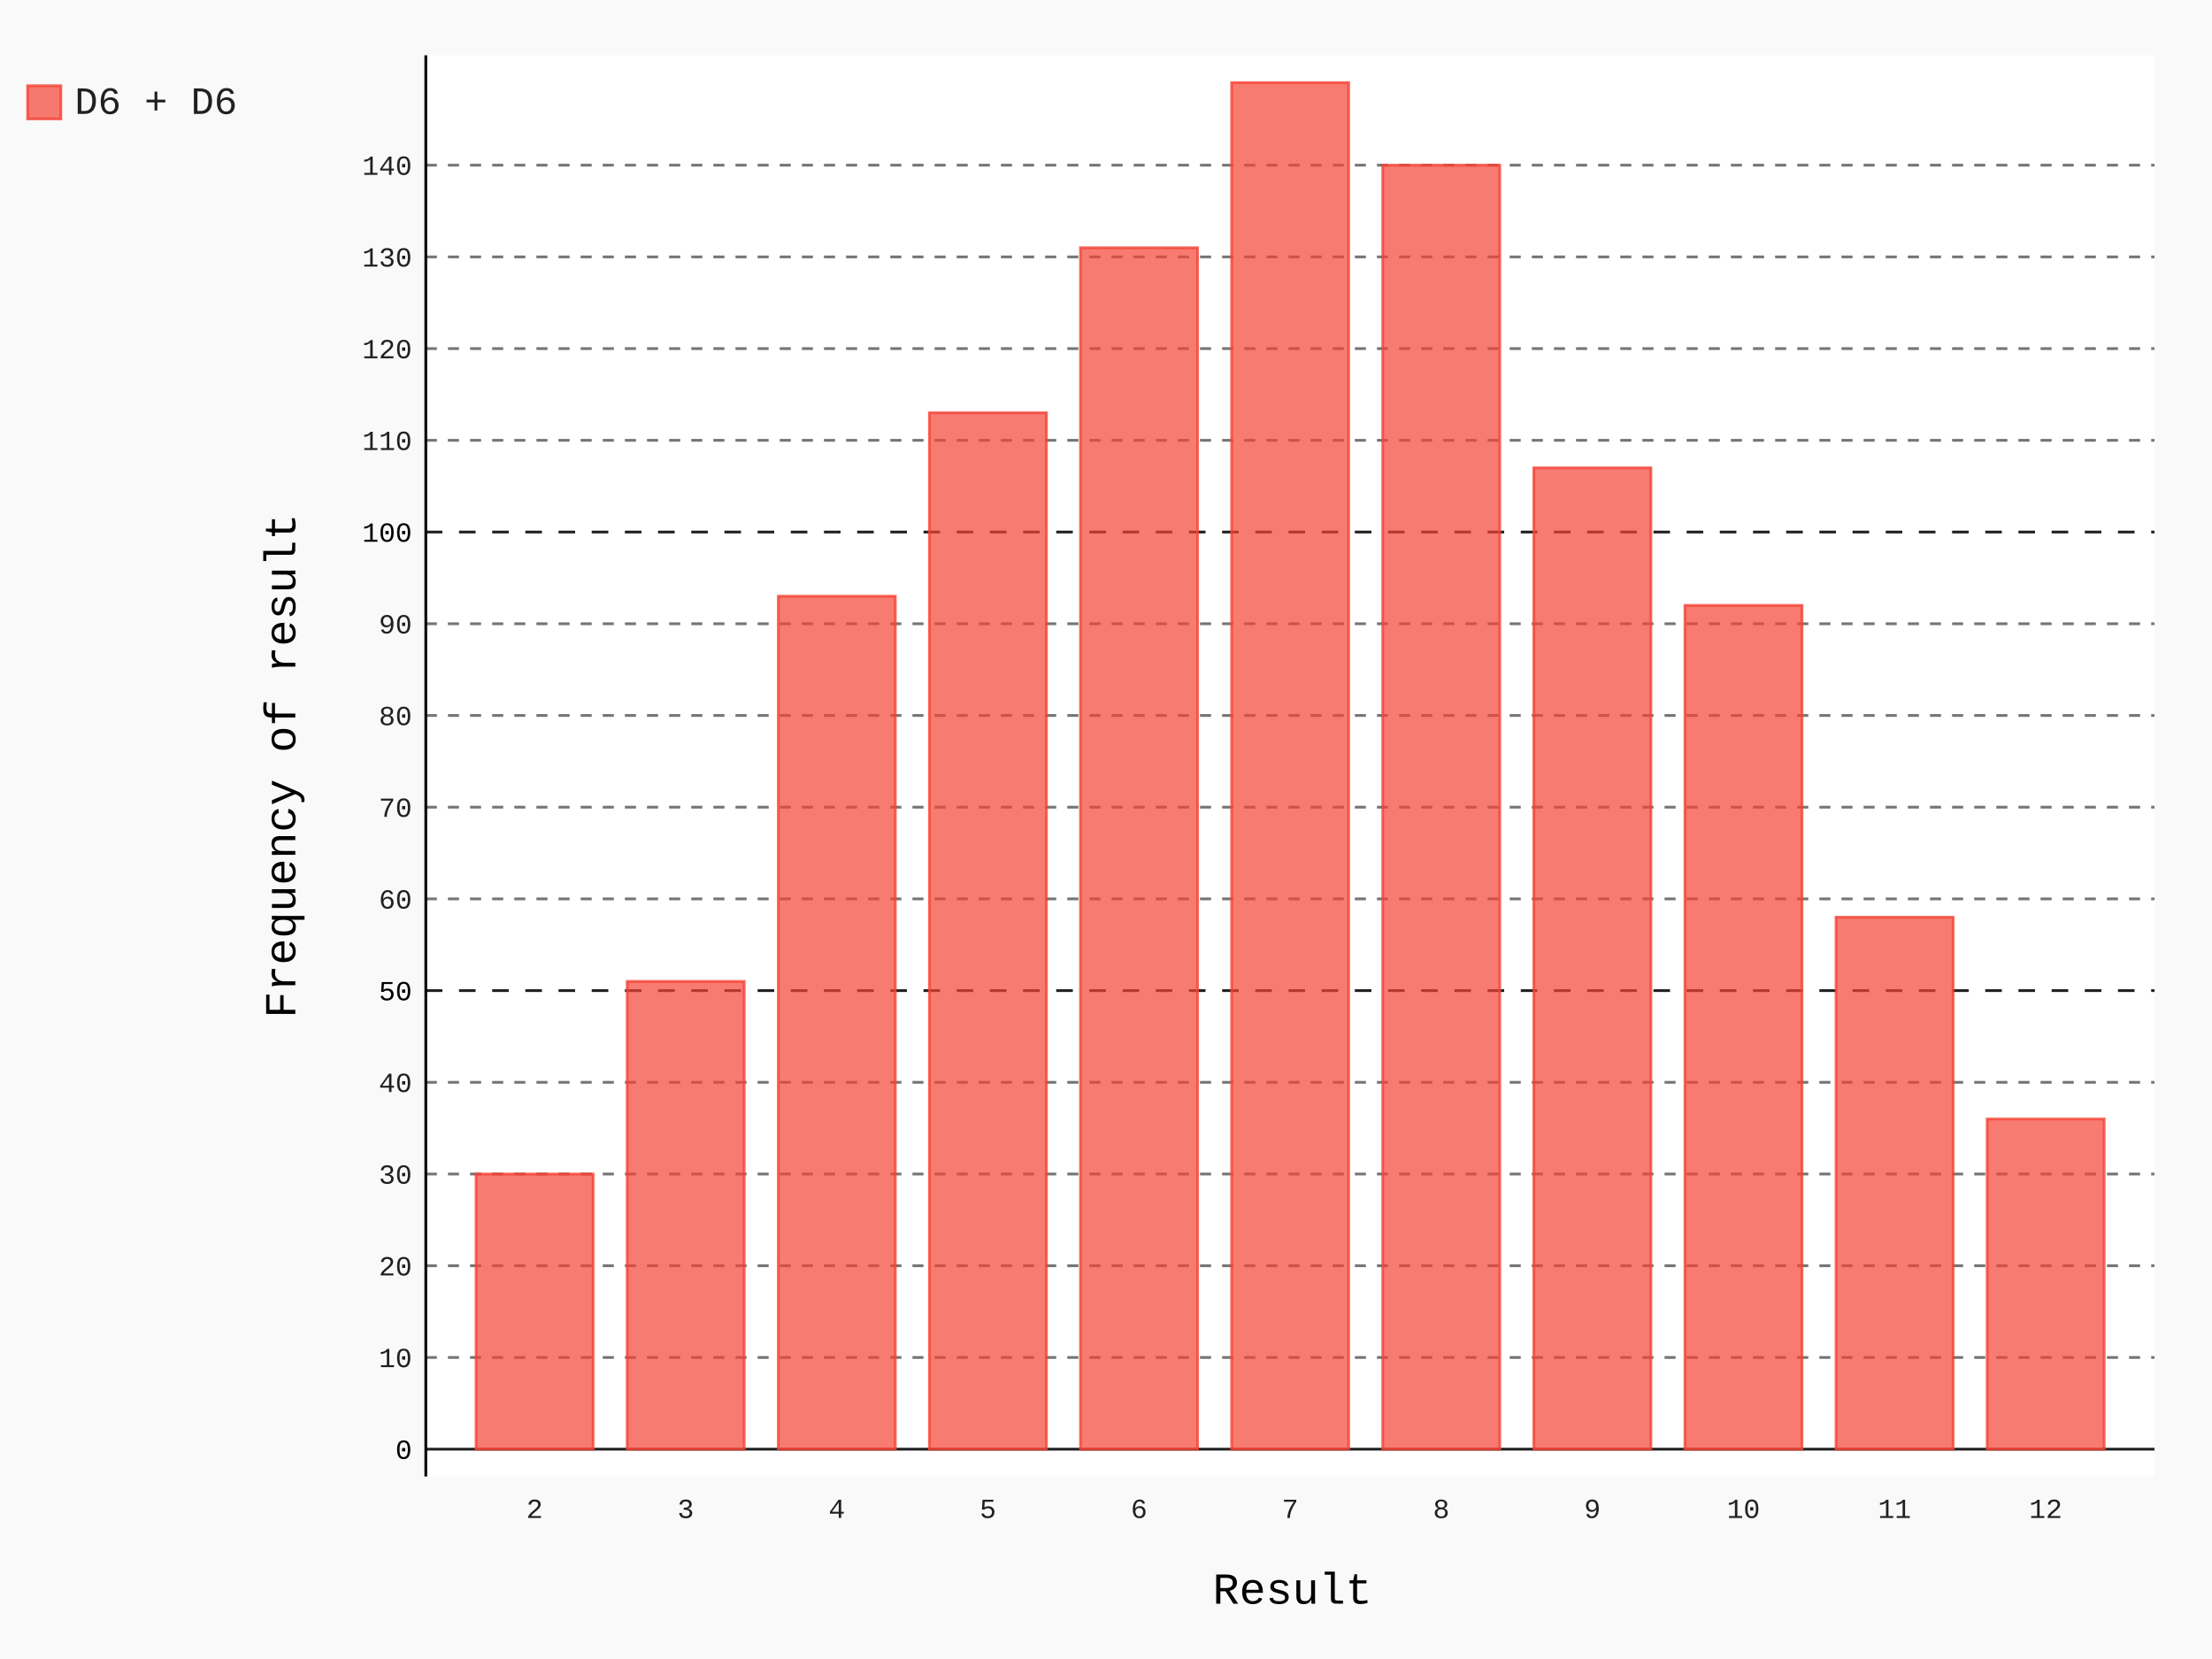
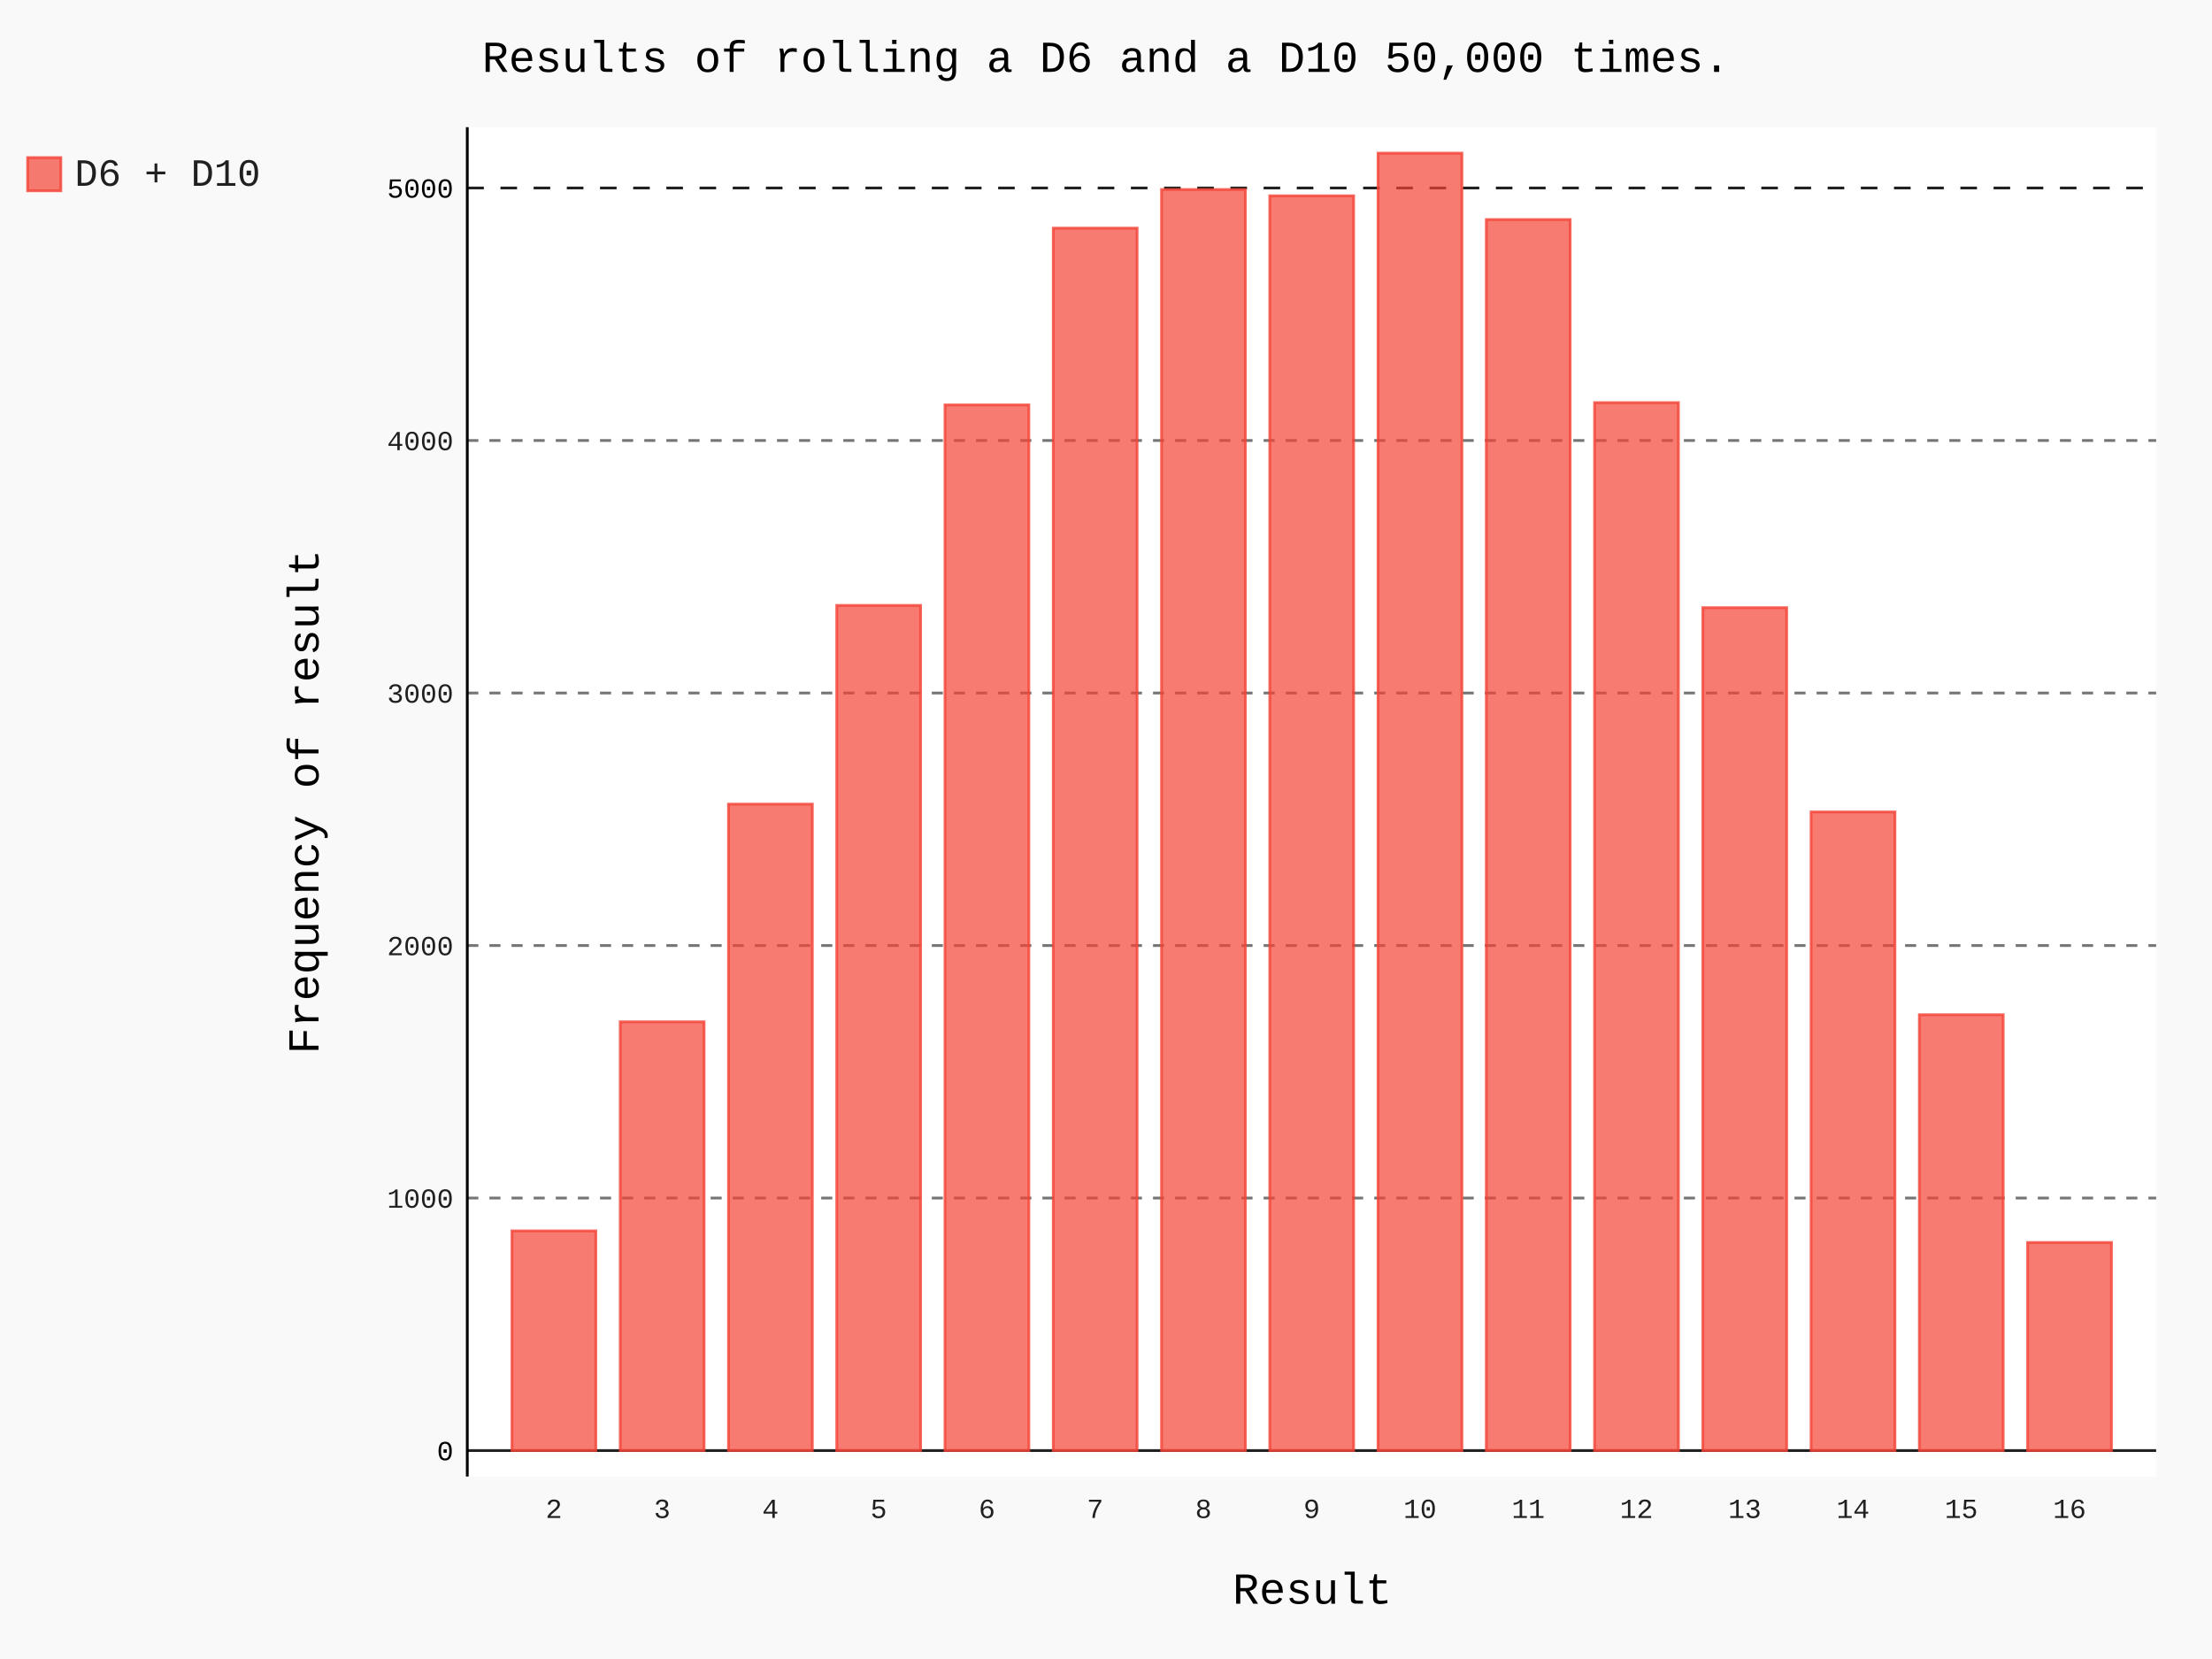
- <svg xmlns="http://www.w3.org/2000/svg" id="chart-9e3be3bb-e53a-46c8-a99c-ac8802797028" class="pygal-chart" viewBox="0 0 800 600">
+ <svg xmlns="http://www.w3.org/2000/svg" id="chart-8263d4ad-8471-48f7-a145-bf9bddc63be5" class="pygal-chart" viewBox="0 0 800 600">
  <defs>
-     <style type="text/css">#chart-9e3be3bb-e53a-46c8-a99c-ac8802797028{-webkit-user-select:none;-webkit-font-smoothing:antialiased;font-family:Consolas,"Liberation Mono",Menlo,Courier,monospace}#chart-9e3be3bb-e53a-46c8-a99c-ac8802797028 .title{font-family:Consolas,"Liberation Mono",Menlo,Courier,monospace;font-size:16px}#chart-9e3be3bb-e53a-46c8-a99c-ac8802797028 .legends .legend text{font-family:Consolas,"Liberation Mono",Menlo,Courier,monospace;font-size:14px}#chart-9e3be3bb-e53a-46c8-a99c-ac8802797028 .axis text{font-family:Consolas,"Liberation Mono",Menlo,Courier,monospace;font-size:10px}#chart-9e3be3bb-e53a-46c8-a99c-ac8802797028 .axis text.major{font-family:Consolas,"Liberation Mono",Menlo,Courier,monospace;font-size:10px}#chart-9e3be3bb-e53a-46c8-a99c-ac8802797028 .text-overlay text.value{font-family:Consolas,"Liberation Mono",Menlo,Courier,monospace;font-size:16px}#chart-9e3be3bb-e53a-46c8-a99c-ac8802797028 .text-overlay text.label{font-family:Consolas,"Liberation Mono",Menlo,Courier,monospace;font-size:10px}#chart-9e3be3bb-e53a-46c8-a99c-ac8802797028 .tooltip{font-family:Consolas,"Liberation Mono",Menlo,Courier,monospace;font-size:14px}#chart-9e3be3bb-e53a-46c8-a99c-ac8802797028 text.no_data{font-family:Consolas,"Liberation Mono",Menlo,Courier,monospace;font-size:64px}
- #chart-9e3be3bb-e53a-46c8-a99c-ac8802797028{background-color:rgba(249,249,249,1)}#chart-9e3be3bb-e53a-46c8-a99c-ac8802797028 path,#chart-9e3be3bb-e53a-46c8-a99c-ac8802797028 line,#chart-9e3be3bb-e53a-46c8-a99c-ac8802797028 rect,#chart-9e3be3bb-e53a-46c8-a99c-ac8802797028 circle{-webkit-transition:150ms;-moz-transition:150ms;transition:150ms}#chart-9e3be3bb-e53a-46c8-a99c-ac8802797028 .graph &gt; .background{fill:rgba(249,249,249,1)}#chart-9e3be3bb-e53a-46c8-a99c-ac8802797028 .plot &gt; .background{fill:rgba(255,255,255,1)}#chart-9e3be3bb-e53a-46c8-a99c-ac8802797028 .graph{fill:rgba(0,0,0,.87)}#chart-9e3be3bb-e53a-46c8-a99c-ac8802797028 text.no_data{fill:rgba(0,0,0,1)}#chart-9e3be3bb-e53a-46c8-a99c-ac8802797028 .title{fill:rgba(0,0,0,1)}#chart-9e3be3bb-e53a-46c8-a99c-ac8802797028 .legends .legend text{fill:rgba(0,0,0,.87)}#chart-9e3be3bb-e53a-46c8-a99c-ac8802797028 .legends .legend:hover text{fill:rgba(0,0,0,1)}#chart-9e3be3bb-e53a-46c8-a99c-ac8802797028 .axis .line{stroke:rgba(0,0,0,1)}#chart-9e3be3bb-e53a-46c8-a99c-ac8802797028 .axis .guide.line{stroke:rgba(0,0,0,.54)}#chart-9e3be3bb-e53a-46c8-a99c-ac8802797028 .axis .major.line{stroke:rgba(0,0,0,.87)}#chart-9e3be3bb-e53a-46c8-a99c-ac8802797028 .axis text.major{fill:rgba(0,0,0,1)}#chart-9e3be3bb-e53a-46c8-a99c-ac8802797028 .axis.y .guides:hover .guide.line,#chart-9e3be3bb-e53a-46c8-a99c-ac8802797028 .line-graph .axis.x .guides:hover .guide.line,#chart-9e3be3bb-e53a-46c8-a99c-ac8802797028 .stackedline-graph .axis.x .guides:hover .guide.line,#chart-9e3be3bb-e53a-46c8-a99c-ac8802797028 .xy-graph .axis.x .guides:hover .guide.line{stroke:rgba(0,0,0,1)}#chart-9e3be3bb-e53a-46c8-a99c-ac8802797028 .axis .guides:hover text{fill:rgba(0,0,0,1)}#chart-9e3be3bb-e53a-46c8-a99c-ac8802797028 .reactive{fill-opacity:.7;stroke-opacity:.8}#chart-9e3be3bb-e53a-46c8-a99c-ac8802797028 .ci{stroke:rgba(0,0,0,.87)}#chart-9e3be3bb-e53a-46c8-a99c-ac8802797028 .reactive.active,#chart-9e3be3bb-e53a-46c8-a99c-ac8802797028 .active .reactive{fill-opacity:.8;stroke-opacity:.9;stroke-width:4}#chart-9e3be3bb-e53a-46c8-a99c-ac8802797028 .ci .reactive.active{stroke-width:1.5}#chart-9e3be3bb-e53a-46c8-a99c-ac8802797028 .series text{fill:rgba(0,0,0,1)}#chart-9e3be3bb-e53a-46c8-a99c-ac8802797028 .tooltip rect{fill:rgba(255,255,255,1);stroke:rgba(0,0,0,1);-webkit-transition:opacity 150ms;-moz-transition:opacity 150ms;transition:opacity 150ms}#chart-9e3be3bb-e53a-46c8-a99c-ac8802797028 .tooltip .label{fill:rgba(0,0,0,.87)}#chart-9e3be3bb-e53a-46c8-a99c-ac8802797028 .tooltip .label{fill:rgba(0,0,0,.87)}#chart-9e3be3bb-e53a-46c8-a99c-ac8802797028 .tooltip .legend{font-size:.8em;fill:rgba(0,0,0,.54)}#chart-9e3be3bb-e53a-46c8-a99c-ac8802797028 .tooltip .x_label{font-size:.6em;fill:rgba(0,0,0,1)}#chart-9e3be3bb-e53a-46c8-a99c-ac8802797028 .tooltip .xlink{font-size:.5em;text-decoration:underline}#chart-9e3be3bb-e53a-46c8-a99c-ac8802797028 .tooltip .value{font-size:1.5em}#chart-9e3be3bb-e53a-46c8-a99c-ac8802797028 .bound{font-size:.5em}#chart-9e3be3bb-e53a-46c8-a99c-ac8802797028 .max-value{font-size:.75em;fill:rgba(0,0,0,.54)}#chart-9e3be3bb-e53a-46c8-a99c-ac8802797028 .map-element{fill:rgba(255,255,255,1);stroke:rgba(0,0,0,.54) !important}#chart-9e3be3bb-e53a-46c8-a99c-ac8802797028 .map-element .reactive{fill-opacity:inherit;stroke-opacity:inherit}#chart-9e3be3bb-e53a-46c8-a99c-ac8802797028 .color-0,#chart-9e3be3bb-e53a-46c8-a99c-ac8802797028 .color-0 a:visited{stroke:#F44336;fill:#F44336}#chart-9e3be3bb-e53a-46c8-a99c-ac8802797028 .text-overlay .color-0 text{fill:black}
- #chart-9e3be3bb-e53a-46c8-a99c-ac8802797028 text.no_data{text-anchor:middle}#chart-9e3be3bb-e53a-46c8-a99c-ac8802797028 .guide.line{fill:none}#chart-9e3be3bb-e53a-46c8-a99c-ac8802797028 .centered{text-anchor:middle}#chart-9e3be3bb-e53a-46c8-a99c-ac8802797028 .title{text-anchor:middle}#chart-9e3be3bb-e53a-46c8-a99c-ac8802797028 .legends .legend text{fill-opacity:1}#chart-9e3be3bb-e53a-46c8-a99c-ac8802797028 .axis.x text{text-anchor:middle}#chart-9e3be3bb-e53a-46c8-a99c-ac8802797028 .axis.x:not(.web) text[transform]{text-anchor:start}#chart-9e3be3bb-e53a-46c8-a99c-ac8802797028 .axis.x:not(.web) text[transform].backwards{text-anchor:end}#chart-9e3be3bb-e53a-46c8-a99c-ac8802797028 .axis.y text{text-anchor:end}#chart-9e3be3bb-e53a-46c8-a99c-ac8802797028 .axis.y text[transform].backwards{text-anchor:start}#chart-9e3be3bb-e53a-46c8-a99c-ac8802797028 .axis.y2 text{text-anchor:start}#chart-9e3be3bb-e53a-46c8-a99c-ac8802797028 .axis.y2 text[transform].backwards{text-anchor:end}#chart-9e3be3bb-e53a-46c8-a99c-ac8802797028 .axis .guide.line{stroke-dasharray:4,4}#chart-9e3be3bb-e53a-46c8-a99c-ac8802797028 .axis .major.guide.line{stroke-dasharray:6,6}#chart-9e3be3bb-e53a-46c8-a99c-ac8802797028 .horizontal .axis.y .guide.line,#chart-9e3be3bb-e53a-46c8-a99c-ac8802797028 .horizontal .axis.y2 .guide.line,#chart-9e3be3bb-e53a-46c8-a99c-ac8802797028 .vertical .axis.x .guide.line{opacity:0}#chart-9e3be3bb-e53a-46c8-a99c-ac8802797028 .horizontal .axis.always_show .guide.line,#chart-9e3be3bb-e53a-46c8-a99c-ac8802797028 .vertical .axis.always_show .guide.line{opacity:1 !important}#chart-9e3be3bb-e53a-46c8-a99c-ac8802797028 .axis.y .guides:hover .guide.line,#chart-9e3be3bb-e53a-46c8-a99c-ac8802797028 .axis.y2 .guides:hover .guide.line,#chart-9e3be3bb-e53a-46c8-a99c-ac8802797028 .axis.x .guides:hover .guide.line{opacity:1}#chart-9e3be3bb-e53a-46c8-a99c-ac8802797028 .axis .guides:hover text{opacity:1}#chart-9e3be3bb-e53a-46c8-a99c-ac8802797028 .nofill{fill:none}#chart-9e3be3bb-e53a-46c8-a99c-ac8802797028 .subtle-fill{fill-opacity:.2}#chart-9e3be3bb-e53a-46c8-a99c-ac8802797028 .dot{stroke-width:1px;fill-opacity:1}#chart-9e3be3bb-e53a-46c8-a99c-ac8802797028 .dot.active{stroke-width:5px}#chart-9e3be3bb-e53a-46c8-a99c-ac8802797028 .dot.negative{fill:transparent}#chart-9e3be3bb-e53a-46c8-a99c-ac8802797028 text,#chart-9e3be3bb-e53a-46c8-a99c-ac8802797028 tspan{stroke:none !important}#chart-9e3be3bb-e53a-46c8-a99c-ac8802797028 .series text.active{opacity:1}#chart-9e3be3bb-e53a-46c8-a99c-ac8802797028 .tooltip rect{fill-opacity:.95;stroke-width:.5}#chart-9e3be3bb-e53a-46c8-a99c-ac8802797028 .tooltip text{fill-opacity:1}#chart-9e3be3bb-e53a-46c8-a99c-ac8802797028 .showable{visibility:hidden}#chart-9e3be3bb-e53a-46c8-a99c-ac8802797028 .showable.shown{visibility:visible}#chart-9e3be3bb-e53a-46c8-a99c-ac8802797028 .gauge-background{fill:rgba(229,229,229,1);stroke:none}#chart-9e3be3bb-e53a-46c8-a99c-ac8802797028 .bg-lines{stroke:rgba(249,249,249,1);stroke-width:2px}</style>
+     <style type="text/css">#chart-8263d4ad-8471-48f7-a145-bf9bddc63be5{-webkit-user-select:none;-webkit-font-smoothing:antialiased;font-family:Consolas,"Liberation Mono",Menlo,Courier,monospace}#chart-8263d4ad-8471-48f7-a145-bf9bddc63be5 .title{font-family:Consolas,"Liberation Mono",Menlo,Courier,monospace;font-size:16px}#chart-8263d4ad-8471-48f7-a145-bf9bddc63be5 .legends .legend text{font-family:Consolas,"Liberation Mono",Menlo,Courier,monospace;font-size:14px}#chart-8263d4ad-8471-48f7-a145-bf9bddc63be5 .axis text{font-family:Consolas,"Liberation Mono",Menlo,Courier,monospace;font-size:10px}#chart-8263d4ad-8471-48f7-a145-bf9bddc63be5 .axis text.major{font-family:Consolas,"Liberation Mono",Menlo,Courier,monospace;font-size:10px}#chart-8263d4ad-8471-48f7-a145-bf9bddc63be5 .text-overlay text.value{font-family:Consolas,"Liberation Mono",Menlo,Courier,monospace;font-size:16px}#chart-8263d4ad-8471-48f7-a145-bf9bddc63be5 .text-overlay text.label{font-family:Consolas,"Liberation Mono",Menlo,Courier,monospace;font-size:10px}#chart-8263d4ad-8471-48f7-a145-bf9bddc63be5 .tooltip{font-family:Consolas,"Liberation Mono",Menlo,Courier,monospace;font-size:14px}#chart-8263d4ad-8471-48f7-a145-bf9bddc63be5 text.no_data{font-family:Consolas,"Liberation Mono",Menlo,Courier,monospace;font-size:64px}
+ #chart-8263d4ad-8471-48f7-a145-bf9bddc63be5{background-color:rgba(249,249,249,1)}#chart-8263d4ad-8471-48f7-a145-bf9bddc63be5 path,#chart-8263d4ad-8471-48f7-a145-bf9bddc63be5 line,#chart-8263d4ad-8471-48f7-a145-bf9bddc63be5 rect,#chart-8263d4ad-8471-48f7-a145-bf9bddc63be5 circle{-webkit-transition:150ms;-moz-transition:150ms;transition:150ms}#chart-8263d4ad-8471-48f7-a145-bf9bddc63be5 .graph &gt; .background{fill:rgba(249,249,249,1)}#chart-8263d4ad-8471-48f7-a145-bf9bddc63be5 .plot &gt; .background{fill:rgba(255,255,255,1)}#chart-8263d4ad-8471-48f7-a145-bf9bddc63be5 .graph{fill:rgba(0,0,0,.87)}#chart-8263d4ad-8471-48f7-a145-bf9bddc63be5 text.no_data{fill:rgba(0,0,0,1)}#chart-8263d4ad-8471-48f7-a145-bf9bddc63be5 .title{fill:rgba(0,0,0,1)}#chart-8263d4ad-8471-48f7-a145-bf9bddc63be5 .legends .legend text{fill:rgba(0,0,0,.87)}#chart-8263d4ad-8471-48f7-a145-bf9bddc63be5 .legends .legend:hover text{fill:rgba(0,0,0,1)}#chart-8263d4ad-8471-48f7-a145-bf9bddc63be5 .axis .line{stroke:rgba(0,0,0,1)}#chart-8263d4ad-8471-48f7-a145-bf9bddc63be5 .axis .guide.line{stroke:rgba(0,0,0,.54)}#chart-8263d4ad-8471-48f7-a145-bf9bddc63be5 .axis .major.line{stroke:rgba(0,0,0,.87)}#chart-8263d4ad-8471-48f7-a145-bf9bddc63be5 .axis text.major{fill:rgba(0,0,0,1)}#chart-8263d4ad-8471-48f7-a145-bf9bddc63be5 .axis.y .guides:hover .guide.line,#chart-8263d4ad-8471-48f7-a145-bf9bddc63be5 .line-graph .axis.x .guides:hover .guide.line,#chart-8263d4ad-8471-48f7-a145-bf9bddc63be5 .stackedline-graph .axis.x .guides:hover .guide.line,#chart-8263d4ad-8471-48f7-a145-bf9bddc63be5 .xy-graph .axis.x .guides:hover .guide.line{stroke:rgba(0,0,0,1)}#chart-8263d4ad-8471-48f7-a145-bf9bddc63be5 .axis .guides:hover text{fill:rgba(0,0,0,1)}#chart-8263d4ad-8471-48f7-a145-bf9bddc63be5 .reactive{fill-opacity:.7;stroke-opacity:.8}#chart-8263d4ad-8471-48f7-a145-bf9bddc63be5 .ci{stroke:rgba(0,0,0,.87)}#chart-8263d4ad-8471-48f7-a145-bf9bddc63be5 .reactive.active,#chart-8263d4ad-8471-48f7-a145-bf9bddc63be5 .active .reactive{fill-opacity:.8;stroke-opacity:.9;stroke-width:4}#chart-8263d4ad-8471-48f7-a145-bf9bddc63be5 .ci .reactive.active{stroke-width:1.5}#chart-8263d4ad-8471-48f7-a145-bf9bddc63be5 .series text{fill:rgba(0,0,0,1)}#chart-8263d4ad-8471-48f7-a145-bf9bddc63be5 .tooltip rect{fill:rgba(255,255,255,1);stroke:rgba(0,0,0,1);-webkit-transition:opacity 150ms;-moz-transition:opacity 150ms;transition:opacity 150ms}#chart-8263d4ad-8471-48f7-a145-bf9bddc63be5 .tooltip .label{fill:rgba(0,0,0,.87)}#chart-8263d4ad-8471-48f7-a145-bf9bddc63be5 .tooltip .label{fill:rgba(0,0,0,.87)}#chart-8263d4ad-8471-48f7-a145-bf9bddc63be5 .tooltip .legend{font-size:.8em;fill:rgba(0,0,0,.54)}#chart-8263d4ad-8471-48f7-a145-bf9bddc63be5 .tooltip .x_label{font-size:.6em;fill:rgba(0,0,0,1)}#chart-8263d4ad-8471-48f7-a145-bf9bddc63be5 .tooltip .xlink{font-size:.5em;text-decoration:underline}#chart-8263d4ad-8471-48f7-a145-bf9bddc63be5 .tooltip .value{font-size:1.5em}#chart-8263d4ad-8471-48f7-a145-bf9bddc63be5 .bound{font-size:.5em}#chart-8263d4ad-8471-48f7-a145-bf9bddc63be5 .max-value{font-size:.75em;fill:rgba(0,0,0,.54)}#chart-8263d4ad-8471-48f7-a145-bf9bddc63be5 .map-element{fill:rgba(255,255,255,1);stroke:rgba(0,0,0,.54) !important}#chart-8263d4ad-8471-48f7-a145-bf9bddc63be5 .map-element .reactive{fill-opacity:inherit;stroke-opacity:inherit}#chart-8263d4ad-8471-48f7-a145-bf9bddc63be5 .color-0,#chart-8263d4ad-8471-48f7-a145-bf9bddc63be5 .color-0 a:visited{stroke:#F44336;fill:#F44336}#chart-8263d4ad-8471-48f7-a145-bf9bddc63be5 .text-overlay .color-0 text{fill:black}
+ #chart-8263d4ad-8471-48f7-a145-bf9bddc63be5 text.no_data{text-anchor:middle}#chart-8263d4ad-8471-48f7-a145-bf9bddc63be5 .guide.line{fill:none}#chart-8263d4ad-8471-48f7-a145-bf9bddc63be5 .centered{text-anchor:middle}#chart-8263d4ad-8471-48f7-a145-bf9bddc63be5 .title{text-anchor:middle}#chart-8263d4ad-8471-48f7-a145-bf9bddc63be5 .legends .legend text{fill-opacity:1}#chart-8263d4ad-8471-48f7-a145-bf9bddc63be5 .axis.x text{text-anchor:middle}#chart-8263d4ad-8471-48f7-a145-bf9bddc63be5 .axis.x:not(.web) text[transform]{text-anchor:start}#chart-8263d4ad-8471-48f7-a145-bf9bddc63be5 .axis.x:not(.web) text[transform].backwards{text-anchor:end}#chart-8263d4ad-8471-48f7-a145-bf9bddc63be5 .axis.y text{text-anchor:end}#chart-8263d4ad-8471-48f7-a145-bf9bddc63be5 .axis.y text[transform].backwards{text-anchor:start}#chart-8263d4ad-8471-48f7-a145-bf9bddc63be5 .axis.y2 text{text-anchor:start}#chart-8263d4ad-8471-48f7-a145-bf9bddc63be5 .axis.y2 text[transform].backwards{text-anchor:end}#chart-8263d4ad-8471-48f7-a145-bf9bddc63be5 .axis .guide.line{stroke-dasharray:4,4}#chart-8263d4ad-8471-48f7-a145-bf9bddc63be5 .axis .major.guide.line{stroke-dasharray:6,6}#chart-8263d4ad-8471-48f7-a145-bf9bddc63be5 .horizontal .axis.y .guide.line,#chart-8263d4ad-8471-48f7-a145-bf9bddc63be5 .horizontal .axis.y2 .guide.line,#chart-8263d4ad-8471-48f7-a145-bf9bddc63be5 .vertical .axis.x .guide.line{opacity:0}#chart-8263d4ad-8471-48f7-a145-bf9bddc63be5 .horizontal .axis.always_show .guide.line,#chart-8263d4ad-8471-48f7-a145-bf9bddc63be5 .vertical .axis.always_show .guide.line{opacity:1 !important}#chart-8263d4ad-8471-48f7-a145-bf9bddc63be5 .axis.y .guides:hover .guide.line,#chart-8263d4ad-8471-48f7-a145-bf9bddc63be5 .axis.y2 .guides:hover .guide.line,#chart-8263d4ad-8471-48f7-a145-bf9bddc63be5 .axis.x .guides:hover .guide.line{opacity:1}#chart-8263d4ad-8471-48f7-a145-bf9bddc63be5 .axis .guides:hover text{opacity:1}#chart-8263d4ad-8471-48f7-a145-bf9bddc63be5 .nofill{fill:none}#chart-8263d4ad-8471-48f7-a145-bf9bddc63be5 .subtle-fill{fill-opacity:.2}#chart-8263d4ad-8471-48f7-a145-bf9bddc63be5 .dot{stroke-width:1px;fill-opacity:1}#chart-8263d4ad-8471-48f7-a145-bf9bddc63be5 .dot.active{stroke-width:5px}#chart-8263d4ad-8471-48f7-a145-bf9bddc63be5 .dot.negative{fill:transparent}#chart-8263d4ad-8471-48f7-a145-bf9bddc63be5 text,#chart-8263d4ad-8471-48f7-a145-bf9bddc63be5 tspan{stroke:none !important}#chart-8263d4ad-8471-48f7-a145-bf9bddc63be5 .series text.active{opacity:1}#chart-8263d4ad-8471-48f7-a145-bf9bddc63be5 .tooltip rect{fill-opacity:.95;stroke-width:.5}#chart-8263d4ad-8471-48f7-a145-bf9bddc63be5 .tooltip text{fill-opacity:1}#chart-8263d4ad-8471-48f7-a145-bf9bddc63be5 .showable{visibility:hidden}#chart-8263d4ad-8471-48f7-a145-bf9bddc63be5 .showable.shown{visibility:visible}#chart-8263d4ad-8471-48f7-a145-bf9bddc63be5 .gauge-background{fill:rgba(229,229,229,1);stroke:none}#chart-8263d4ad-8471-48f7-a145-bf9bddc63be5 .bg-lines{stroke:rgba(249,249,249,1);stroke-width:2px}</style>
  </defs>
  <g class="graph bar-graph vertical">
    <rect x="0" y="0" width="800" height="600" class="background" />
-     <g transform="translate(154, 20)" class="plot">
-       <rect x="0" y="0" width="625.2" height="514" class="background" />
+     <g transform="translate(169, 46)" class="plot">
+       <rect x="0" y="0" width="610.8" height="488" class="background" />
      <g class="axis y always_show">
        <g class="guides">
-           <path d="M0 504.115 h625.2" class="axis major line" />
-           <text x="-5" y="507.615" class="major">0</text>
+           <path d="M0 478.615 h610.8" class="axis major line" />
+           <text x="-5" y="482.115" class="major">0</text>
        </g>
        <g class="guides">
-           <path d="M0 470.946 h625.2" class="guide line" />
-           <text x="-5" y="474.446" class="">10</text>
+           <path d="M0 387.29 h610.8" class="guide line" />
+           <text x="-5" y="390.79" class="">1000</text>
        </g>
        <g class="guides">
-           <path d="M0 437.776 h625.2" class="guide line" />
-           <text x="-5" y="441.276" class="">20</text>
+           <path d="M0 295.964 h610.8" class="guide line" />
+           <text x="-5" y="299.464" class="">2000</text>
        </g>
        <g class="guides">
-           <path d="M0 404.606 h625.2" class="guide line" />
-           <text x="-5" y="408.106" class="">30</text>
+           <path d="M0 204.639 h610.8" class="guide line" />
+           <text x="-5" y="208.139" class="">3000</text>
        </g>
        <g class="guides">
-           <path d="M0 371.436 h625.2" class="guide line" />
-           <text x="-5" y="374.936" class="">40</text>
+           <path d="M0 113.313 h610.8" class="guide line" />
+           <text x="-5" y="116.813" class="">4000</text>
        </g>
        <g class="guides">
-           <path d="M0 338.266 h625.2" class="major guide line" />
-           <text x="-5" y="341.766" class="major">50</text>
-         </g>
-         <g class="guides">
-           <path d="M0 305.096 h625.2" class="guide line" />
-           <text x="-5" y="308.596" class="">60</text>
-         </g>
-         <g class="guides">
-           <path d="M0 271.926 h625.2" class="guide line" />
-           <text x="-5" y="275.426" class="">70</text>
-         </g>
-         <g class="guides">
-           <path d="M0 238.757 h625.2" class="guide line" />
-           <text x="-5" y="242.257" class="">80</text>
-         </g>
-         <g class="guides">
-           <path d="M0 205.587 h625.2" class="guide line" />
-           <text x="-5" y="209.087" class="">90</text>
-         </g>
-         <g class="guides">
-           <path d="M0 172.417 h625.2" class="major guide line" />
-           <text x="-5" y="175.917" class="major">100</text>
-         </g>
-         <g class="guides">
-           <path d="M0 139.247 h625.2" class="guide line" />
-           <text x="-5" y="142.747" class="">110</text>
-         </g>
-         <g class="guides">
-           <path d="M0 106.077 h625.2" class="guide line" />
-           <text x="-5" y="109.577" class="">120</text>
-         </g>
-         <g class="guides">
-           <path d="M0 72.907 h625.2" class="guide line" />
-           <text x="-5" y="76.407" class="">130</text>
-         </g>
-         <g class="guides">
-           <path d="M0 39.737 h625.2" class="guide line" />
-           <text x="-5" y="43.237" class="">140</text>
+           <path d="M0 21.988 h610.8" class="major guide line" />
+           <text x="-5" y="25.488" class="major">5000</text>
        </g>
      </g>
      <g class="axis x">
-         <path d="M0 0 v514" class="line" />
+         <path d="M0 0 v488" class="line" />
        <g class="guides">
-           <path d="M39.348 0 v514" class="guide line" />
-           <text x="39.348" y="529.0" class="">2</text>
+           <path d="M31.323 0 v488" class="guide line" />
+           <text x="31.323" y="503.0" class="">2</text>
        </g>
        <g class="guides">
-           <path d="M93.999 0 v514" class="guide line" />
-           <text x="93.999" y="529.0" class="">3</text>
+           <path d="M70.477 0 v488" class="guide line" />
+           <text x="70.477" y="503.0" class="">3</text>
        </g>
        <g class="guides">
-           <path d="M148.649 0 v514" class="guide line" />
-           <text x="148.649" y="529.0" class="">4</text>
+           <path d="M109.631 0 v488" class="guide line" />
+           <text x="109.631" y="503.0" class="">4</text>
        </g>
        <g class="guides">
-           <path d="M203.299 0 v514" class="guide line" />
-           <text x="203.299" y="529.0" class="">5</text>
+           <path d="M148.785 0 v488" class="guide line" />
+           <text x="148.785" y="503.0" class="">5</text>
        </g>
        <g class="guides">
-           <path d="M257.95 0 v514" class="guide line" />
-           <text x="257.95" y="529.0" class="">6</text>
+           <path d="M187.938 0 v488" class="guide line" />
+           <text x="187.938" y="503.0" class="">6</text>
        </g>
        <g class="guides">
-           <path d="M312.6 0 v514" class="guide line" />
-           <text x="312.6" y="529.0" class="">7</text>
+           <path d="M227.092 0 v488" class="guide line" />
+           <text x="227.092" y="503.0" class="">7</text>
        </g>
        <g class="guides">
-           <path d="M367.25 0 v514" class="guide line" />
-           <text x="367.25" y="529.0" class="">8</text>
+           <path d="M266.246 0 v488" class="guide line" />
+           <text x="266.246" y="503.0" class="">8</text>
        </g>
        <g class="guides">
-           <path d="M421.901 0 v514" class="guide line" />
-           <text x="421.901" y="529.0" class="">9</text>
+           <path d="M305.4 0 v488" class="guide line" />
+           <text x="305.4" y="503.0" class="">9</text>
        </g>
        <g class="guides">
-           <path d="M476.551 0 v514" class="guide line" />
-           <text x="476.551" y="529.0" class="">10</text>
+           <path d="M344.554 0 v488" class="guide line" />
+           <text x="344.554" y="503.0" class="">10</text>
        </g>
        <g class="guides">
-           <path d="M531.201 0 v514" class="guide line" />
-           <text x="531.201" y="529.0" class="">11</text>
+           <path d="M383.708 0 v488" class="guide line" />
+           <text x="383.708" y="503.0" class="">11</text>
        </g>
        <g class="guides">
-           <path d="M585.852 0 v514" class="guide line" />
-           <text x="585.852" y="529.0" class="">12</text>
+           <path d="M422.862 0 v488" class="guide line" />
+           <text x="422.862" y="503.0" class="">12</text>
+         </g>
+         <g class="guides">
+           <path d="M462.015 0 v488" class="guide line" />
+           <text x="462.015" y="503.0" class="">13</text>
+         </g>
+         <g class="guides">
+           <path d="M501.169 0 v488" class="guide line" />
+           <text x="501.169" y="503.0" class="">14</text>
+         </g>
+         <g class="guides">
+           <path d="M540.323 0 v488" class="guide line" />
+           <text x="540.323" y="503.0" class="">15</text>
+         </g>
+         <g class="guides">
+           <path d="M579.477 0 v488" class="guide line" />
+           <text x="579.477" y="503.0" class="">16</text>
        </g>
      </g>
      <g class="series serie-0 color-0">
        <g class="bars">
          <g class="bar">
-             <rect x="18.188" y="404.606" rx="0" ry="0" width="42.321" height="99.51" class="rect reactive tooltip-trigger" />
+             <rect x="16.163" y="399.162" rx="0" ry="0" width="30.321" height="79.453" class="rect reactive tooltip-trigger" />
          </g>
          <g class="bar">
-             <rect x="72.838" y="334.949" rx="0" ry="0" width="42.321" height="169.166" class="rect reactive tooltip-trigger" />
+             <rect x="55.317" y="323.545" rx="0" ry="0" width="30.321" height="155.071" class="rect reactive tooltip-trigger" />
          </g>
          <g class="bar">
-             <rect x="127.488" y="195.636" rx="0" ry="0" width="42.321" height="308.48" class="rect reactive tooltip-trigger" />
+             <rect x="94.47" y="244.822" rx="0" ry="0" width="30.321" height="233.793" class="rect reactive tooltip-trigger" />
          </g>
          <g class="bar">
-             <rect x="182.139" y="129.296" rx="0" ry="0" width="42.321" height="374.819" class="rect reactive tooltip-trigger" />
+             <rect x="133.624" y="172.949" rx="0" ry="0" width="30.321" height="305.667" class="rect reactive tooltip-trigger" />
          </g>
          <g class="bar">
-             <rect x="236.789" y="69.59" rx="0" ry="0" width="42.321" height="434.525" class="rect reactive tooltip-trigger" />
+             <rect x="172.778" y="100.436" rx="0" ry="0" width="30.321" height="378.179" class="rect reactive tooltip-trigger" />
          </g>
          <g class="bar">
-             <rect x="291.439" y="9.885" rx="0" ry="0" width="42.321" height="494.231" class="rect reactive tooltip-trigger" />
+             <rect x="211.932" y="36.508" rx="0" ry="0" width="30.321" height="442.107" class="rect reactive tooltip-trigger" />
          </g>
          <g class="bar">
-             <rect x="346.09" y="39.737" rx="0" ry="0" width="42.321" height="464.378" class="rect reactive tooltip-trigger" />
+             <rect x="251.086" y="22.535" rx="0" ry="0" width="30.321" height="456.08" class="rect reactive tooltip-trigger" />
          </g>
          <g class="bar">
-             <rect x="400.74" y="149.198" rx="0" ry="0" width="42.321" height="354.917" class="rect reactive tooltip-trigger" />
+             <rect x="290.24" y="24.819" rx="0" ry="0" width="30.321" height="453.797" class="rect reactive tooltip-trigger" />
          </g>
          <g class="bar">
-             <rect x="455.39" y="198.953" rx="0" ry="0" width="42.321" height="305.163" class="rect reactive tooltip-trigger" />
+             <rect x="329.393" y="9.385" rx="0" ry="0" width="30.321" height="469.231" class="rect reactive tooltip-trigger" />
          </g>
          <g class="bar">
-             <rect x="510.041" y="311.73" rx="0" ry="0" width="42.321" height="192.385" class="rect reactive tooltip-trigger" />
+             <rect x="368.547" y="33.403" rx="0" ry="0" width="30.321" height="445.212" class="rect reactive tooltip-trigger" />
          </g>
          <g class="bar">
-             <rect x="564.691" y="384.704" rx="0" ry="0" width="42.321" height="119.411" class="rect reactive tooltip-trigger" />
+             <rect x="407.701" y="99.614" rx="0" ry="0" width="30.321" height="379.001" class="rect reactive tooltip-trigger" />
+           </g>
+           <g class="bar">
+             <rect x="446.855" y="173.771" rx="0" ry="0" width="30.321" height="304.845" class="rect reactive tooltip-trigger" />
+           </g>
+           <g class="bar">
+             <rect x="486.009" y="247.653" rx="0" ry="0" width="30.321" height="230.962" class="rect reactive tooltip-trigger" />
+           </g>
+           <g class="bar">
+             <rect x="525.163" y="320.987" rx="0" ry="0" width="30.321" height="157.628" class="rect reactive tooltip-trigger" />
+           </g>
+           <g class="bar">
+             <rect x="564.317" y="403.363" rx="0" ry="0" width="30.321" height="75.252" class="rect reactive tooltip-trigger" />
          </g>
        </g>
      </g>
    </g>
    <g class="titles">
-       <text x="467.4" y="580" class="title">Result</text>
-       <text x="80.8" y="303.0" class="title" transform="rotate(-90 80.8 277)">Frequency of result</text>
+       <text x="400.0" y="26" class="title plot_title">Results of rolling a D6 and a D10 50,000 times.</text>
+       <text x="474.6" y="580" class="title">Result</text>
+       <text x="89.2" y="316.0" class="title" transform="rotate(-90 89.2 290)">Frequency of result</text>
    </g>
-     <g transform="translate(154, 20)" class="plot overlay">
+     <g transform="translate(169, 46)" class="plot overlay">
      <g class="series serie-0 color-0" />
    </g>
-     <g transform="translate(154, 20)" class="plot text-overlay">
+     <g transform="translate(169, 46)" class="plot text-overlay">
      <g class="series serie-0 color-0" />
    </g>
-     <g transform="translate(154, 20)" class="plot tooltip-overlay">
+     <g transform="translate(169, 46)" class="plot tooltip-overlay">
      <g transform="translate(0 0)" style="opacity: 0" class="tooltip">
        <rect rx="0" ry="0" width="0" height="0" class="tooltip-box" />
        <g class="text" />
      </g>
    </g>
-     <g transform="translate(10, 30)" class="legends">
+     <g transform="translate(10, 56)" class="legends">
      <g id="activate-serie-0" class="legend reactive activate-serie">
        <rect x="0.0" y="1.0" width="12" height="12" class="color-0 reactive" />
-         <text x="17.0" y="11.2">D6 + D6</text>
+         <text x="17.0" y="11.2">D6 + D10</text>
      </g>
    </g>
-     <g transform="translate(790, 30)" class="legends" />
+     <g transform="translate(790, 56)" class="legends" />
  </g>
</svg>
